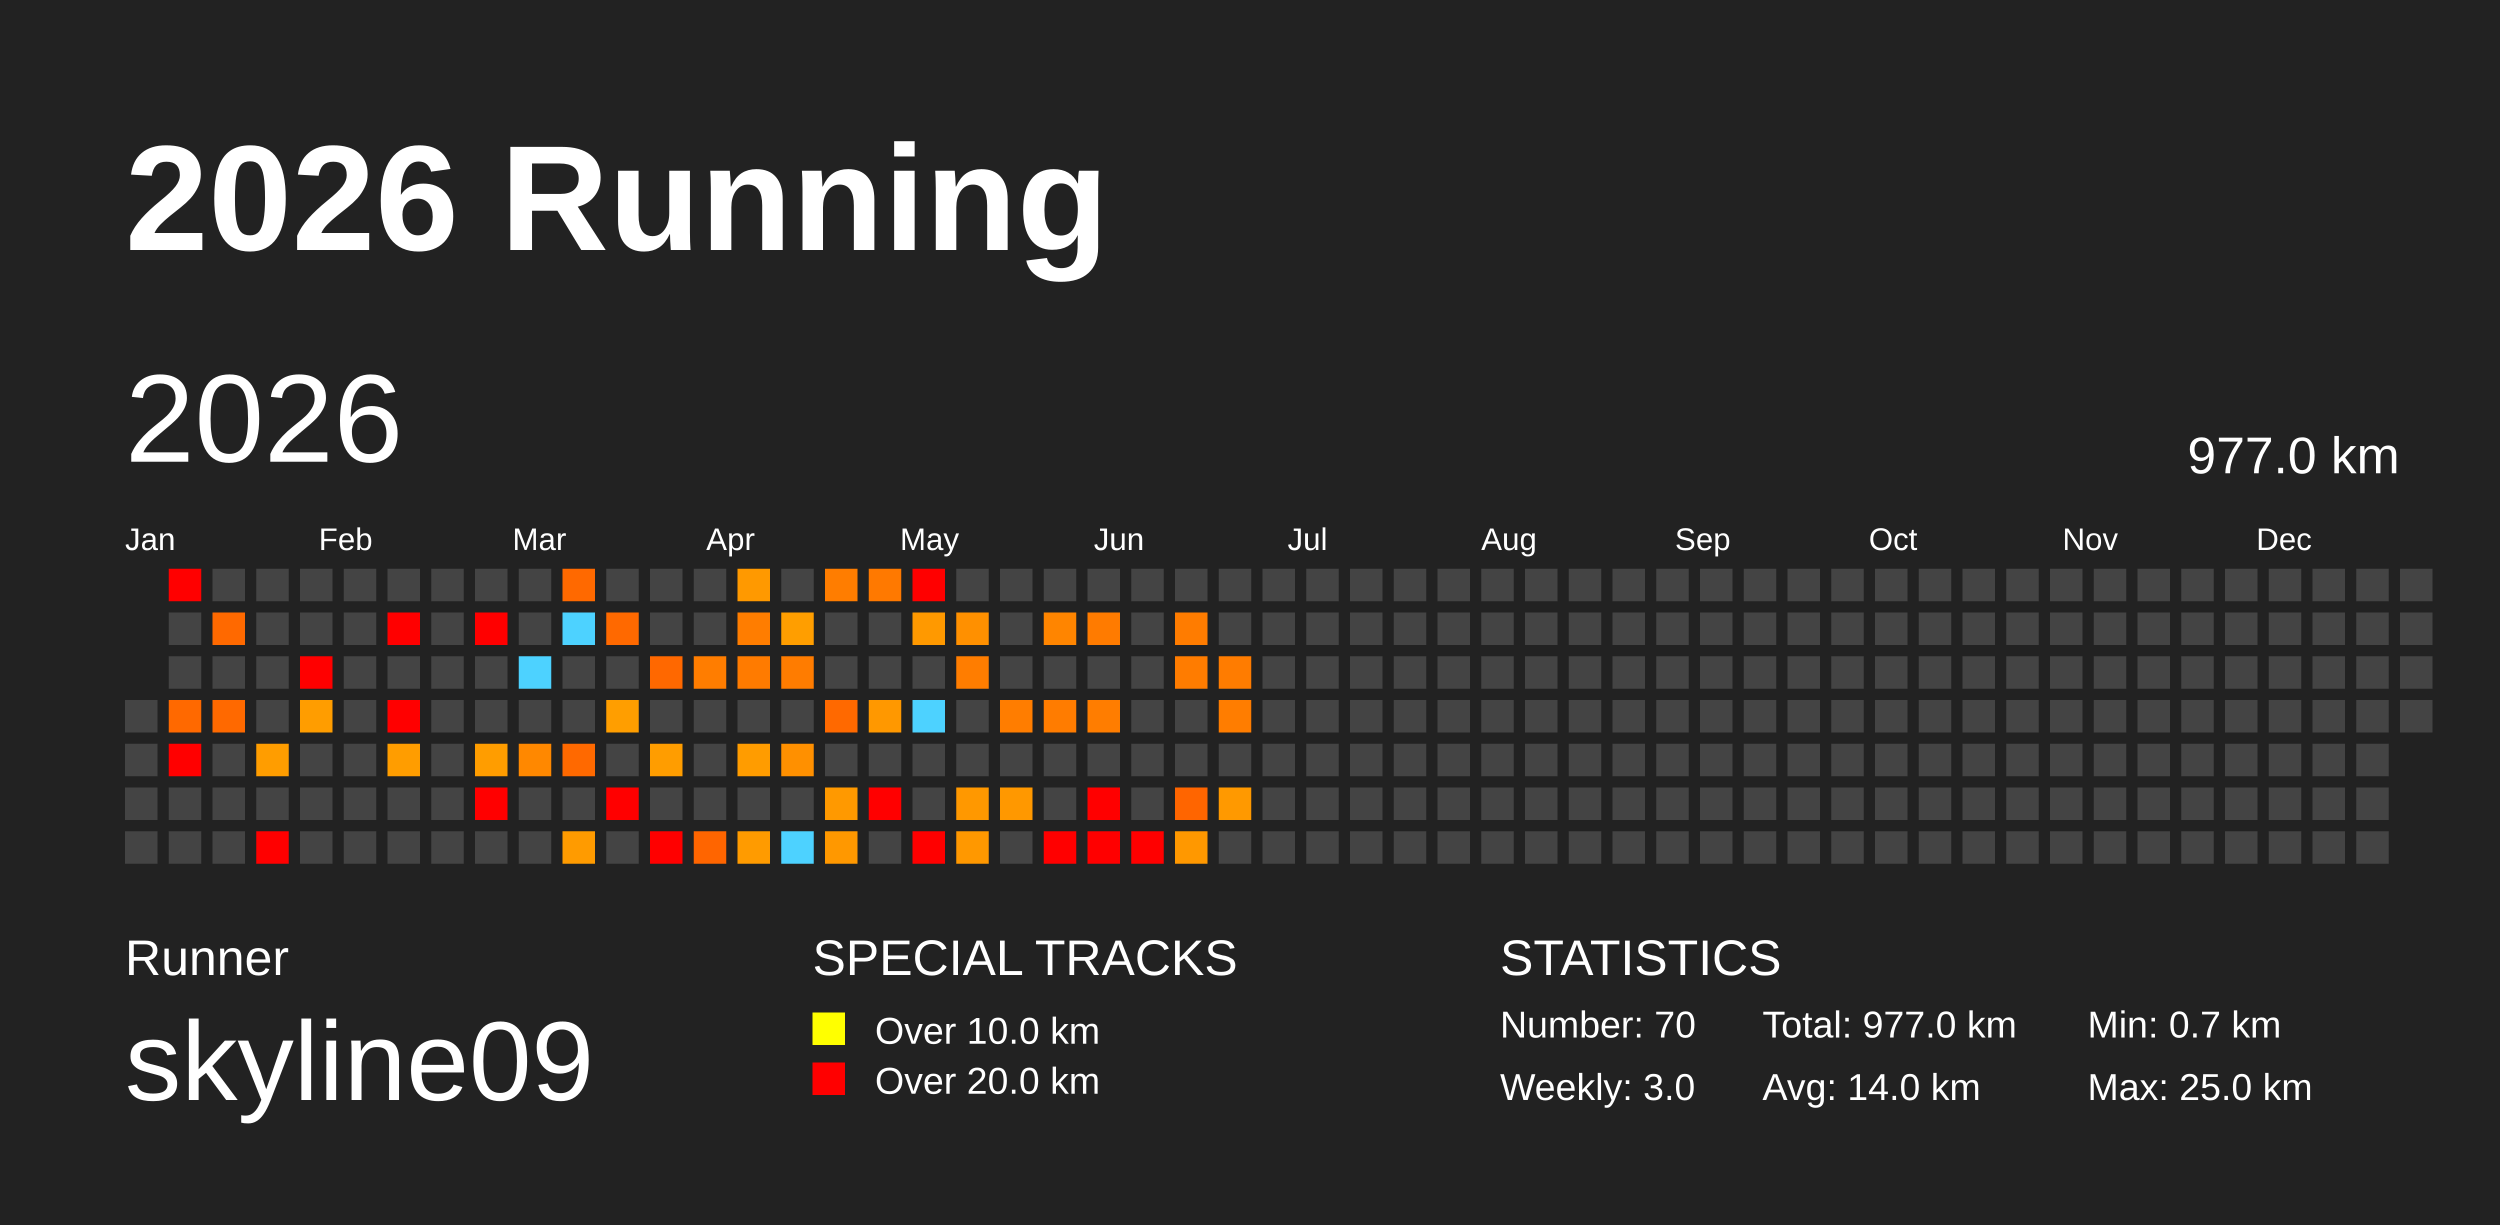
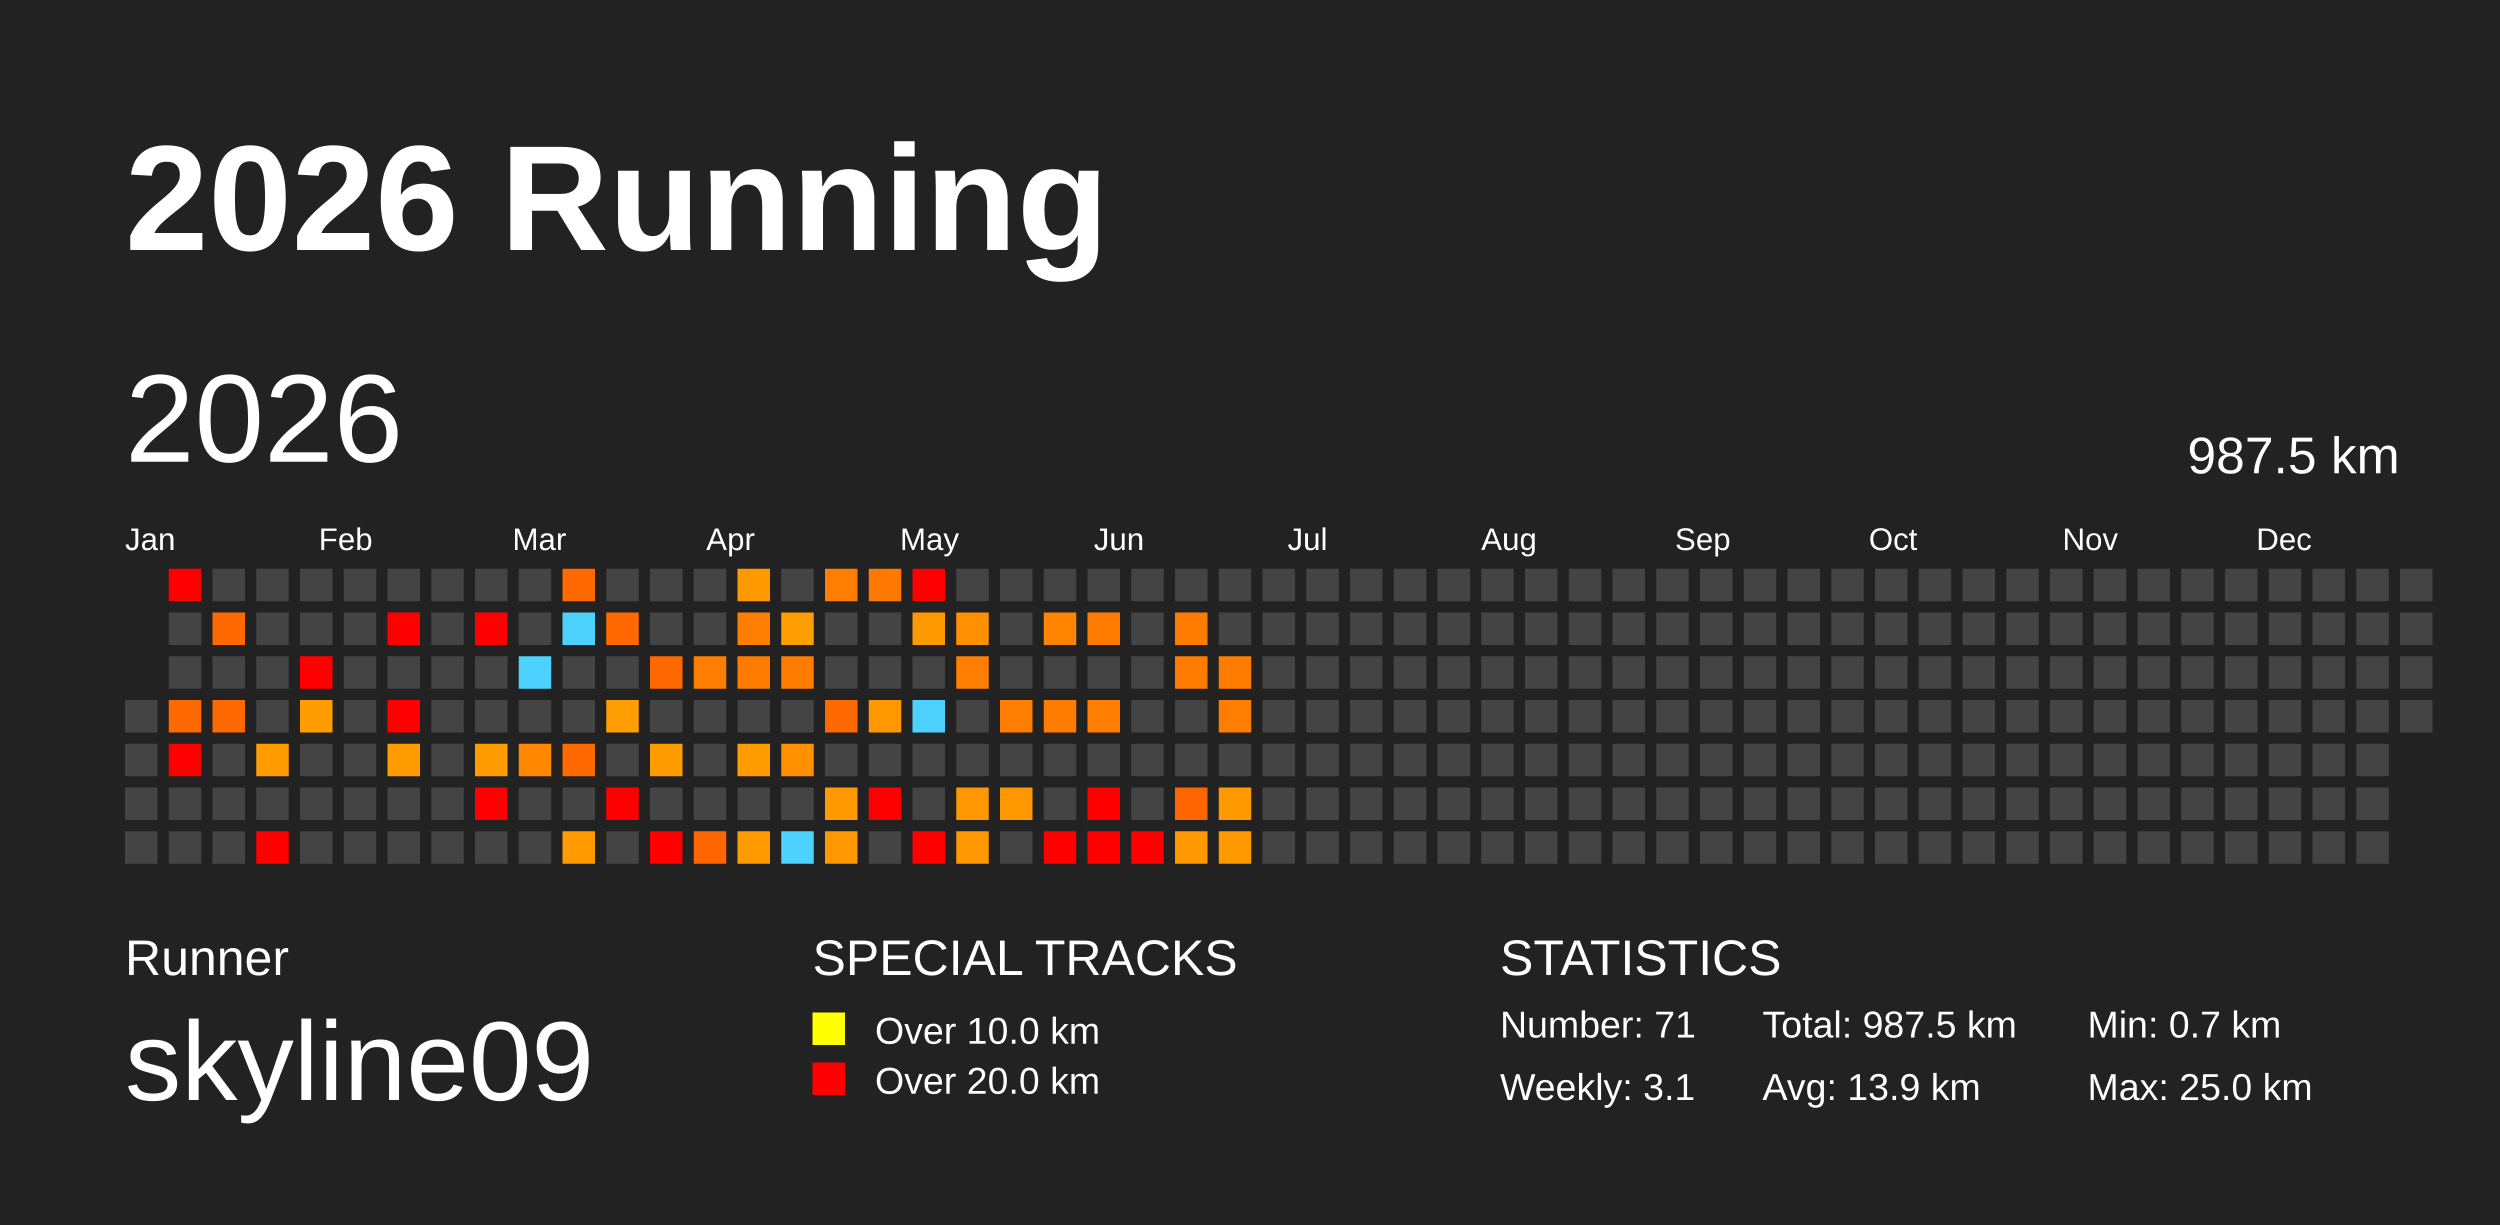
<svg xmlns="http://www.w3.org/2000/svg" baseProfile="full" height="98mm" version="1.1" viewBox="0,0,200,98" width="200mm">
  <defs />
  <rect fill="#222222" height="98" width="200" x="0" y="0" />
  <text fill="#FFFFFF" style="font-size:12px; font-family:Arial; font-weight:bold;" x="10" y="20">2026 Running</text>
  <text fill="#FFFFFF" style="font-size:4px; font-family:Arial" x="10" y="78">Runner</text>
  <text fill="#FFFFFF" style="font-size:9px; font-family:Arial" x="10" y="88">skyline09</text>
  <text fill="#FFFFFF" style="font-size:4px; font-family:Arial" x="65" y="78">SPECIAL TRACKS</text>
  <rect fill="yellow" height="2.6" width="2.6" x="65" y="81" />
  <text fill="#FFFFFF" style="font-size:3px; font-family:Arial" x="70" y="83.5">Over 10.0 km</text>
  <rect fill="red" height="2.6" width="2.6" x="65" y="85" />
  <text fill="#FFFFFF" style="font-size:3px; font-family:Arial" x="70" y="87.5">Over 20.0 km</text>
  <text fill="#FFFFFF" style="font-size:4px; font-family:Arial" x="120" y="78">STATISTICS</text>
-   <text fill="#FFFFFF" style="font-size:3px; font-family:Arial" x="120" y="83">Number: 70</text>
-   <text fill="#FFFFFF" style="font-size:3px; font-family:Arial" x="120" y="88">Weekly: 3.0</text>
-   <text fill="#FFFFFF" style="font-size:3px; font-family:Arial" x="141" y="83">Total: 977.0 km</text>
-   <text fill="#FFFFFF" style="font-size:3px; font-family:Arial" x="141" y="88">Avg: 14.0 km</text>
+   <text fill="#FFFFFF" style="font-size:3px; font-family:Arial" x="120" y="83">Number: 71</text>
+   <text fill="#FFFFFF" style="font-size:3px; font-family:Arial" x="120" y="88">Weekly: 3.1</text>
+   <text fill="#FFFFFF" style="font-size:3px; font-family:Arial" x="141" y="83">Total: 987.5 km</text>
+   <text fill="#FFFFFF" style="font-size:3px; font-family:Arial" x="141" y="88">Avg: 13.9 km</text>
  <text fill="#FFFFFF" style="font-size:3px; font-family:Arial" x="167" y="83">Min: 0.7 km</text>
  <text fill="#FFFFFF" style="font-size:3px; font-family:Arial" x="167" y="88">Max: 25.0 km</text>
  <text dominant-baseline="hanging" fill="#FFFFFF" style="font-size:10.0px; font-family:Arial;" x="10" y="30">2026</text>
-   <text dominant-baseline="hanging" fill="#FFFFFF" style="font-size:4.125px; font-family:Arial;" x="175" y="35">977.0 km</text>
+   <text dominant-baseline="hanging" fill="#FFFFFF" style="font-size:4.125px; font-family:Arial;" x="175" y="35">987.5 km</text>
  <text fill="#FFFFFF" style="font-size:2.5px; font-family:Arial" x="10.0" y="44">Jan</text>
  <text fill="#FFFFFF" style="font-size:2.5px; font-family:Arial" x="25.5" y="44">Feb</text>
  <text fill="#FFFFFF" style="font-size:2.5px; font-family:Arial" x="41.0" y="44">Mar</text>
  <text fill="#FFFFFF" style="font-size:2.5px; font-family:Arial" x="56.5" y="44">Apr</text>
  <text fill="#FFFFFF" style="font-size:2.5px; font-family:Arial" x="72.0" y="44">May</text>
  <text fill="#FFFFFF" style="font-size:2.5px; font-family:Arial" x="87.5" y="44">Jun</text>
  <text fill="#FFFFFF" style="font-size:2.5px; font-family:Arial" x="103.0" y="44">Jul</text>
  <text fill="#FFFFFF" style="font-size:2.5px; font-family:Arial" x="118.5" y="44">Aug</text>
  <text fill="#FFFFFF" style="font-size:2.5px; font-family:Arial" x="134.0" y="44">Sep</text>
  <text fill="#FFFFFF" style="font-size:2.5px; font-family:Arial" x="149.5" y="44">Oct</text>
  <text fill="#FFFFFF" style="font-size:2.5px; font-family:Arial" x="165.0" y="44">Nov</text>
  <text fill="#FFFFFF" style="font-size:2.5px; font-family:Arial" x="180.5" y="44">Dec</text>
  <rect fill="#444444" height="2.6" width="2.6" x="10.0" y="56.0" />
  <rect fill="#444444" height="2.6" width="2.6" x="10.0" y="59.5" />
  <rect fill="#444444" height="2.6" width="2.6" x="10.0" y="63.0" />
  <rect fill="#444444" height="2.6" width="2.6" x="10.0" y="66.5" />
  <rect fill="red" height="2.6" width="2.6" x="13.5" y="45.5" />
  <rect fill="#444444" height="2.6" width="2.6" x="13.5" y="49.0" />
  <rect fill="#444444" height="2.6" width="2.6" x="13.5" y="52.5" />
  <rect fill="#ff6900" height="2.6" width="2.6" x="13.5" y="56.0" />
  <rect fill="red" height="2.6" width="2.6" x="13.5" y="59.5" />
  <rect fill="#444444" height="2.6" width="2.6" x="13.5" y="63.0" />
  <rect fill="#444444" height="2.6" width="2.6" x="13.5" y="66.5" />
  <rect fill="#444444" height="2.6" width="2.6" x="17.0" y="45.5" />
  <rect fill="#ff6900" height="2.6" width="2.6" x="17.0" y="49.0" />
  <rect fill="#444444" height="2.6" width="2.6" x="17.0" y="52.5" />
  <rect fill="#ff6900" height="2.6" width="2.6" x="17.0" y="56.0" />
  <rect fill="#444444" height="2.6" width="2.6" x="17.0" y="59.5" />
  <rect fill="#444444" height="2.6" width="2.6" x="17.0" y="63.0" />
  <rect fill="#444444" height="2.6" width="2.6" x="17.0" y="66.5" />
  <rect fill="#444444" height="2.6" width="2.6" x="20.5" y="45.5" />
  <rect fill="#444444" height="2.6" width="2.6" x="20.5" y="49.0" />
  <rect fill="#444444" height="2.6" width="2.6" x="20.5" y="52.5" />
  <rect fill="#444444" height="2.6" width="2.6" x="20.5" y="56.0" />
  <rect fill="#ff9d00" height="2.6" width="2.6" x="20.5" y="59.5" />
  <rect fill="#444444" height="2.6" width="2.6" x="20.5" y="63.0" />
  <rect fill="red" height="2.6" width="2.6" x="20.5" y="66.5" />
  <rect fill="#444444" height="2.6" width="2.6" x="24.0" y="45.5" />
  <rect fill="#444444" height="2.6" width="2.6" x="24.0" y="49.0" />
  <rect fill="red" height="2.6" width="2.6" x="24.0" y="52.5" />
  <rect fill="#ff9d00" height="2.6" width="2.6" x="24.0" y="56.0" />
  <rect fill="#444444" height="2.6" width="2.6" x="24.0" y="59.5" />
  <rect fill="#444444" height="2.6" width="2.6" x="24.0" y="63.0" />
  <rect fill="#444444" height="2.6" width="2.6" x="24.0" y="66.5" />
  <rect fill="#444444" height="2.6" width="2.6" x="27.5" y="45.5" />
  <rect fill="#444444" height="2.6" width="2.6" x="27.5" y="49.0" />
  <rect fill="#444444" height="2.6" width="2.6" x="27.5" y="52.5" />
  <rect fill="#444444" height="2.6" width="2.6" x="27.5" y="56.0" />
  <rect fill="#444444" height="2.6" width="2.6" x="27.5" y="59.5" />
  <rect fill="#444444" height="2.6" width="2.6" x="27.5" y="63.0" />
  <rect fill="#444444" height="2.6" width="2.6" x="27.5" y="66.5" />
  <rect fill="#444444" height="2.6" width="2.6" x="31.0" y="45.5" />
  <rect fill="red" height="2.6" width="2.6" x="31.0" y="49.0" />
  <rect fill="#444444" height="2.6" width="2.6" x="31.0" y="52.5" />
  <rect fill="red" height="2.6" width="2.6" x="31.0" y="56.0" />
  <rect fill="#ff9d00" height="2.6" width="2.6" x="31.0" y="59.5" />
  <rect fill="#444444" height="2.6" width="2.6" x="31.0" y="63.0" />
  <rect fill="#444444" height="2.6" width="2.6" x="31.0" y="66.5" />
  <rect fill="#444444" height="2.6" width="2.6" x="34.5" y="45.5" />
  <rect fill="#444444" height="2.6" width="2.6" x="34.5" y="49.0" />
  <rect fill="#444444" height="2.6" width="2.6" x="34.5" y="52.5" />
  <rect fill="#444444" height="2.6" width="2.6" x="34.5" y="56.0" />
  <rect fill="#444444" height="2.6" width="2.6" x="34.5" y="59.5" />
  <rect fill="#444444" height="2.6" width="2.6" x="34.5" y="63.0" />
  <rect fill="#444444" height="2.6" width="2.6" x="34.5" y="66.5" />
  <rect fill="#444444" height="2.6" width="2.6" x="38.0" y="45.5" />
  <rect fill="red" height="2.6" width="2.6" x="38.0" y="49.0" />
  <rect fill="#444444" height="2.6" width="2.6" x="38.0" y="52.5" />
  <rect fill="#444444" height="2.6" width="2.6" x="38.0" y="56.0" />
  <rect fill="#ff9d00" height="2.6" width="2.6" x="38.0" y="59.5" />
  <rect fill="red" height="2.6" width="2.6" x="38.0" y="63.0" />
  <rect fill="#444444" height="2.6" width="2.6" x="38.0" y="66.5" />
  <rect fill="#444444" height="2.6" width="2.6" x="41.5" y="45.5" />
  <rect fill="#444444" height="2.6" width="2.6" x="41.5" y="49.0" />
  <rect fill="#4dd2ff" height="2.6" width="2.6" x="41.5" y="52.5" />
  <rect fill="#444444" height="2.6" width="2.6" x="41.5" y="56.0" />
  <rect fill="#ff8800" height="2.6" width="2.6" x="41.5" y="59.5" />
  <rect fill="#444444" height="2.6" width="2.6" x="41.5" y="63.0" />
  <rect fill="#444444" height="2.6" width="2.6" x="41.5" y="66.5" />
  <rect fill="#ff6900" height="2.6" width="2.6" x="45.0" y="45.5" />
  <rect fill="#4dd2ff" height="2.6" width="2.6" x="45.0" y="49.0" />
  <rect fill="#444444" height="2.6" width="2.6" x="45.0" y="52.5" />
  <rect fill="#444444" height="2.6" width="2.6" x="45.0" y="56.0" />
  <rect fill="#ff6900" height="2.6" width="2.6" x="45.0" y="59.5" />
  <rect fill="#444444" height="2.6" width="2.6" x="45.0" y="63.0" />
  <rect fill="#ff9b00" height="2.6" width="2.6" x="45.0" y="66.5" />
  <rect fill="#444444" height="2.6" width="2.6" x="48.5" y="45.5" />
  <rect fill="#ff6900" height="2.6" width="2.6" x="48.5" y="49.0" />
  <rect fill="#444444" height="2.6" width="2.6" x="48.5" y="52.5" />
  <rect fill="#ff9e00" height="2.6" width="2.6" x="48.5" y="56.0" />
  <rect fill="#444444" height="2.6" width="2.6" x="48.5" y="59.5" />
  <rect fill="red" height="2.6" width="2.6" x="48.5" y="63.0" />
  <rect fill="#444444" height="2.6" width="2.6" x="48.5" y="66.5" />
  <rect fill="#444444" height="2.6" width="2.6" x="52.0" y="45.5" />
  <rect fill="#444444" height="2.6" width="2.6" x="52.0" y="49.0" />
  <rect fill="#ff6800" height="2.6" width="2.6" x="52.0" y="52.5" />
  <rect fill="#444444" height="2.6" width="2.6" x="52.0" y="56.0" />
  <rect fill="#ff9d00" height="2.6" width="2.6" x="52.0" y="59.5" />
  <rect fill="#444444" height="2.6" width="2.6" x="52.0" y="63.0" />
  <rect fill="red" height="2.6" width="2.6" x="52.0" y="66.5" />
  <rect fill="#444444" height="2.6" width="2.6" x="55.5" y="45.5" />
  <rect fill="#444444" height="2.6" width="2.6" x="55.5" y="49.0" />
  <rect fill="#ff7d00" height="2.6" width="2.6" x="55.5" y="52.5" />
  <rect fill="#444444" height="2.6" width="2.6" x="55.5" y="56.0" />
  <rect fill="#444444" height="2.6" width="2.6" x="55.5" y="59.5" />
  <rect fill="#444444" height="2.6" width="2.6" x="55.5" y="63.0" />
  <rect fill="#ff6500" height="2.6" width="2.6" x="55.5" y="66.5" />
  <rect fill="#ff9900" height="2.6" width="2.6" x="59.0" y="45.5" />
  <rect fill="#ff7d00" height="2.6" width="2.6" x="59.0" y="49.0" />
  <rect fill="#ff7b00" height="2.6" width="2.6" x="59.0" y="52.5" />
  <rect fill="#444444" height="2.6" width="2.6" x="59.0" y="56.0" />
  <rect fill="#ff9c00" height="2.6" width="2.6" x="59.0" y="59.5" />
  <rect fill="#444444" height="2.6" width="2.6" x="59.0" y="63.0" />
  <rect fill="#ff9b00" height="2.6" width="2.6" x="59.0" y="66.5" />
  <rect fill="#444444" height="2.6" width="2.6" x="62.5" y="45.5" />
  <rect fill="#ff9e00" height="2.6" width="2.6" x="62.5" y="49.0" />
  <rect fill="#ff7c00" height="2.6" width="2.6" x="62.5" y="52.5" />
  <rect fill="#444444" height="2.6" width="2.6" x="62.5" y="56.0" />
  <rect fill="#ff9000" height="2.6" width="2.6" x="62.5" y="59.5" />
  <rect fill="#444444" height="2.6" width="2.6" x="62.5" y="63.0" />
  <rect fill="#4dd2ff" height="2.6" width="2.6" x="62.5" y="66.5" />
  <rect fill="#ff7d00" height="2.6" width="2.6" x="66.0" y="45.5" />
  <rect fill="#444444" height="2.6" width="2.6" x="66.0" y="49.0" />
  <rect fill="#444444" height="2.6" width="2.6" x="66.0" y="52.5" />
  <rect fill="#ff6900" height="2.6" width="2.6" x="66.0" y="56.0" />
  <rect fill="#444444" height="2.6" width="2.6" x="66.0" y="59.5" />
  <rect fill="#ff9900" height="2.6" width="2.6" x="66.0" y="63.0" />
  <rect fill="#ff9800" height="2.6" width="2.6" x="66.0" y="66.5" />
  <rect fill="#ff7900" height="2.6" width="2.6" x="69.5" y="45.5" />
  <rect fill="#444444" height="2.6" width="2.6" x="69.5" y="49.0" />
  <rect fill="#444444" height="2.6" width="2.6" x="69.5" y="52.5" />
  <rect fill="#ff9800" height="2.6" width="2.6" x="69.5" y="56.0" />
  <rect fill="#444444" height="2.6" width="2.6" x="69.5" y="59.5" />
  <rect fill="red" height="2.6" width="2.6" x="69.5" y="63.0" />
  <rect fill="#444444" height="2.6" width="2.6" x="69.5" y="66.5" />
  <rect fill="red" height="2.6" width="2.6" x="73.0" y="45.5" />
  <rect fill="#ff9900" height="2.6" width="2.6" x="73.0" y="49.0" />
  <rect fill="#444444" height="2.6" width="2.6" x="73.0" y="52.5" />
  <rect fill="#4dd2ff" height="2.6" width="2.6" x="73.0" y="56.0" />
  <rect fill="#444444" height="2.6" width="2.6" x="73.0" y="59.5" />
  <rect fill="#444444" height="2.6" width="2.6" x="73.0" y="63.0" />
  <rect fill="red" height="2.6" width="2.6" x="73.0" y="66.5" />
  <rect fill="#444444" height="2.6" width="2.6" x="76.5" y="45.5" />
  <rect fill="#ff9000" height="2.6" width="2.6" x="76.5" y="49.0" />
  <rect fill="#ff7d00" height="2.6" width="2.6" x="76.5" y="52.5" />
  <rect fill="#444444" height="2.6" width="2.6" x="76.5" y="56.0" />
  <rect fill="#444444" height="2.6" width="2.6" x="76.5" y="59.5" />
  <rect fill="#ff9800" height="2.6" width="2.6" x="76.5" y="63.0" />
  <rect fill="#ff9800" height="2.6" width="2.6" x="76.5" y="66.5" />
  <rect fill="#444444" height="2.6" width="2.6" x="80.0" y="45.5" />
  <rect fill="#444444" height="2.6" width="2.6" x="80.0" y="49.0" />
  <rect fill="#444444" height="2.6" width="2.6" x="80.0" y="52.5" />
  <rect fill="#ff7d00" height="2.6" width="2.6" x="80.0" y="56.0" />
  <rect fill="#444444" height="2.6" width="2.6" x="80.0" y="59.5" />
  <rect fill="#ff9800" height="2.6" width="2.6" x="80.0" y="63.0" />
  <rect fill="#444444" height="2.6" width="2.6" x="80.0" y="66.5" />
  <rect fill="#444444" height="2.6" width="2.6" x="83.5" y="45.5" />
  <rect fill="#ff8500" height="2.6" width="2.6" x="83.5" y="49.0" />
  <rect fill="#444444" height="2.6" width="2.6" x="83.5" y="52.5" />
  <rect fill="#ff7c00" height="2.6" width="2.6" x="83.5" y="56.0" />
  <rect fill="#444444" height="2.6" width="2.6" x="83.5" y="59.5" />
  <rect fill="#444444" height="2.6" width="2.6" x="83.5" y="63.0" />
  <rect fill="red" height="2.6" width="2.6" x="83.5" y="66.5" />
  <rect fill="#444444" height="2.6" width="2.6" x="87.0" y="45.5" />
  <rect fill="#ff7b00" height="2.6" width="2.6" x="87.0" y="49.0" />
  <rect fill="#444444" height="2.6" width="2.6" x="87.0" y="52.5" />
  <rect fill="#ff7d00" height="2.6" width="2.6" x="87.0" y="56.0" />
  <rect fill="#444444" height="2.6" width="2.6" x="87.0" y="59.5" />
  <rect fill="red" height="2.6" width="2.6" x="87.0" y="63.0" />
  <rect fill="red" height="2.6" width="2.6" x="87.0" y="66.5" />
  <rect fill="#444444" height="2.6" width="2.6" x="90.5" y="45.5" />
  <rect fill="#444444" height="2.6" width="2.6" x="90.5" y="49.0" />
  <rect fill="#444444" height="2.6" width="2.6" x="90.5" y="52.5" />
  <rect fill="#444444" height="2.6" width="2.6" x="90.5" y="56.0" />
  <rect fill="#444444" height="2.6" width="2.6" x="90.5" y="59.5" />
  <rect fill="#444444" height="2.6" width="2.6" x="90.5" y="63.0" />
  <rect fill="red" height="2.6" width="2.6" x="90.5" y="66.5" />
  <rect fill="#444444" height="2.6" width="2.6" x="94.0" y="45.5" />
  <rect fill="#ff7c00" height="2.6" width="2.6" x="94.0" y="49.0" />
  <rect fill="#ff7c00" height="2.6" width="2.6" x="94.0" y="52.5" />
  <rect fill="#444444" height="2.6" width="2.6" x="94.0" y="56.0" />
  <rect fill="#444444" height="2.6" width="2.6" x="94.0" y="59.5" />
  <rect fill="#ff6500" height="2.6" width="2.6" x="94.0" y="63.0" />
  <rect fill="#ff9800" height="2.6" width="2.6" x="94.0" y="66.5" />
  <rect fill="#444444" height="2.6" width="2.6" x="97.5" y="45.5" />
  <rect fill="#444444" height="2.6" width="2.6" x="97.5" y="49.0" />
  <rect fill="#ff7c00" height="2.6" width="2.6" x="97.5" y="52.5" />
  <rect fill="#ff7d00" height="2.6" width="2.6" x="97.5" y="56.0" />
  <rect fill="#444444" height="2.6" width="2.6" x="97.5" y="59.5" />
  <rect fill="#ff9900" height="2.6" width="2.6" x="97.5" y="63.0" />
-   <rect fill="#444444" height="2.6" width="2.6" x="97.5" y="66.5" />
+   <rect fill="#ff9900" height="2.6" width="2.6" x="97.5" y="66.5" />
  <rect fill="#444444" height="2.6" width="2.6" x="101.0" y="45.5" />
  <rect fill="#444444" height="2.6" width="2.6" x="101.0" y="49.0" />
  <rect fill="#444444" height="2.6" width="2.6" x="101.0" y="52.5" />
  <rect fill="#444444" height="2.6" width="2.6" x="101.0" y="56.0" />
  <rect fill="#444444" height="2.6" width="2.6" x="101.0" y="59.5" />
  <rect fill="#444444" height="2.6" width="2.6" x="101.0" y="63.0" />
  <rect fill="#444444" height="2.6" width="2.6" x="101.0" y="66.5" />
  <rect fill="#444444" height="2.6" width="2.6" x="104.5" y="45.5" />
  <rect fill="#444444" height="2.6" width="2.6" x="104.5" y="49.0" />
  <rect fill="#444444" height="2.6" width="2.6" x="104.5" y="52.5" />
  <rect fill="#444444" height="2.6" width="2.6" x="104.5" y="56.0" />
  <rect fill="#444444" height="2.6" width="2.6" x="104.5" y="59.5" />
  <rect fill="#444444" height="2.6" width="2.6" x="104.5" y="63.0" />
  <rect fill="#444444" height="2.6" width="2.6" x="104.5" y="66.5" />
  <rect fill="#444444" height="2.6" width="2.6" x="108.0" y="45.5" />
  <rect fill="#444444" height="2.6" width="2.6" x="108.0" y="49.0" />
  <rect fill="#444444" height="2.6" width="2.6" x="108.0" y="52.5" />
  <rect fill="#444444" height="2.6" width="2.6" x="108.0" y="56.0" />
  <rect fill="#444444" height="2.6" width="2.6" x="108.0" y="59.5" />
  <rect fill="#444444" height="2.6" width="2.6" x="108.0" y="63.0" />
  <rect fill="#444444" height="2.6" width="2.6" x="108.0" y="66.5" />
  <rect fill="#444444" height="2.6" width="2.6" x="111.5" y="45.5" />
  <rect fill="#444444" height="2.6" width="2.6" x="111.5" y="49.0" />
  <rect fill="#444444" height="2.6" width="2.6" x="111.5" y="52.5" />
  <rect fill="#444444" height="2.6" width="2.6" x="111.5" y="56.0" />
  <rect fill="#444444" height="2.6" width="2.6" x="111.5" y="59.5" />
  <rect fill="#444444" height="2.6" width="2.6" x="111.5" y="63.0" />
  <rect fill="#444444" height="2.6" width="2.6" x="111.5" y="66.5" />
  <rect fill="#444444" height="2.6" width="2.6" x="115.0" y="45.5" />
  <rect fill="#444444" height="2.6" width="2.6" x="115.0" y="49.0" />
  <rect fill="#444444" height="2.6" width="2.6" x="115.0" y="52.5" />
  <rect fill="#444444" height="2.6" width="2.6" x="115.0" y="56.0" />
  <rect fill="#444444" height="2.6" width="2.6" x="115.0" y="59.5" />
  <rect fill="#444444" height="2.6" width="2.6" x="115.0" y="63.0" />
  <rect fill="#444444" height="2.6" width="2.6" x="115.0" y="66.5" />
  <rect fill="#444444" height="2.6" width="2.6" x="118.5" y="45.5" />
  <rect fill="#444444" height="2.6" width="2.6" x="118.5" y="49.0" />
  <rect fill="#444444" height="2.6" width="2.6" x="118.5" y="52.5" />
  <rect fill="#444444" height="2.6" width="2.6" x="118.5" y="56.0" />
  <rect fill="#444444" height="2.6" width="2.6" x="118.5" y="59.5" />
  <rect fill="#444444" height="2.6" width="2.6" x="118.5" y="63.0" />
  <rect fill="#444444" height="2.6" width="2.6" x="118.5" y="66.5" />
  <rect fill="#444444" height="2.6" width="2.6" x="122.0" y="45.5" />
  <rect fill="#444444" height="2.6" width="2.6" x="122.0" y="49.0" />
  <rect fill="#444444" height="2.6" width="2.6" x="122.0" y="52.5" />
  <rect fill="#444444" height="2.6" width="2.6" x="122.0" y="56.0" />
  <rect fill="#444444" height="2.6" width="2.6" x="122.0" y="59.5" />
  <rect fill="#444444" height="2.6" width="2.6" x="122.0" y="63.0" />
  <rect fill="#444444" height="2.6" width="2.6" x="122.0" y="66.5" />
  <rect fill="#444444" height="2.6" width="2.6" x="125.5" y="45.5" />
  <rect fill="#444444" height="2.6" width="2.6" x="125.5" y="49.0" />
  <rect fill="#444444" height="2.6" width="2.6" x="125.5" y="52.5" />
  <rect fill="#444444" height="2.6" width="2.6" x="125.5" y="56.0" />
  <rect fill="#444444" height="2.6" width="2.6" x="125.5" y="59.5" />
  <rect fill="#444444" height="2.6" width="2.6" x="125.5" y="63.0" />
  <rect fill="#444444" height="2.6" width="2.6" x="125.5" y="66.5" />
  <rect fill="#444444" height="2.6" width="2.6" x="129.0" y="45.5" />
  <rect fill="#444444" height="2.6" width="2.6" x="129.0" y="49.0" />
  <rect fill="#444444" height="2.6" width="2.6" x="129.0" y="52.5" />
  <rect fill="#444444" height="2.6" width="2.6" x="129.0" y="56.0" />
  <rect fill="#444444" height="2.6" width="2.6" x="129.0" y="59.5" />
  <rect fill="#444444" height="2.6" width="2.6" x="129.0" y="63.0" />
  <rect fill="#444444" height="2.6" width="2.6" x="129.0" y="66.5" />
  <rect fill="#444444" height="2.6" width="2.6" x="132.5" y="45.5" />
  <rect fill="#444444" height="2.6" width="2.6" x="132.5" y="49.0" />
  <rect fill="#444444" height="2.6" width="2.6" x="132.5" y="52.5" />
  <rect fill="#444444" height="2.6" width="2.6" x="132.5" y="56.0" />
  <rect fill="#444444" height="2.6" width="2.6" x="132.5" y="59.5" />
  <rect fill="#444444" height="2.6" width="2.6" x="132.5" y="63.0" />
  <rect fill="#444444" height="2.6" width="2.6" x="132.5" y="66.5" />
  <rect fill="#444444" height="2.6" width="2.6" x="136.0" y="45.5" />
  <rect fill="#444444" height="2.6" width="2.6" x="136.0" y="49.0" />
  <rect fill="#444444" height="2.6" width="2.6" x="136.0" y="52.5" />
  <rect fill="#444444" height="2.6" width="2.6" x="136.0" y="56.0" />
  <rect fill="#444444" height="2.6" width="2.6" x="136.0" y="59.5" />
  <rect fill="#444444" height="2.6" width="2.6" x="136.0" y="63.0" />
  <rect fill="#444444" height="2.6" width="2.6" x="136.0" y="66.5" />
  <rect fill="#444444" height="2.6" width="2.6" x="139.5" y="45.5" />
  <rect fill="#444444" height="2.6" width="2.6" x="139.5" y="49.0" />
  <rect fill="#444444" height="2.6" width="2.6" x="139.5" y="52.5" />
  <rect fill="#444444" height="2.6" width="2.6" x="139.5" y="56.0" />
  <rect fill="#444444" height="2.6" width="2.6" x="139.5" y="59.5" />
  <rect fill="#444444" height="2.6" width="2.6" x="139.5" y="63.0" />
  <rect fill="#444444" height="2.6" width="2.6" x="139.5" y="66.5" />
  <rect fill="#444444" height="2.6" width="2.6" x="143.0" y="45.5" />
  <rect fill="#444444" height="2.6" width="2.6" x="143.0" y="49.0" />
  <rect fill="#444444" height="2.6" width="2.6" x="143.0" y="52.5" />
  <rect fill="#444444" height="2.6" width="2.6" x="143.0" y="56.0" />
  <rect fill="#444444" height="2.6" width="2.6" x="143.0" y="59.5" />
  <rect fill="#444444" height="2.6" width="2.6" x="143.0" y="63.0" />
  <rect fill="#444444" height="2.6" width="2.6" x="143.0" y="66.5" />
  <rect fill="#444444" height="2.6" width="2.6" x="146.5" y="45.5" />
  <rect fill="#444444" height="2.6" width="2.6" x="146.5" y="49.0" />
  <rect fill="#444444" height="2.6" width="2.6" x="146.5" y="52.5" />
  <rect fill="#444444" height="2.6" width="2.6" x="146.5" y="56.0" />
  <rect fill="#444444" height="2.6" width="2.6" x="146.5" y="59.5" />
  <rect fill="#444444" height="2.6" width="2.6" x="146.5" y="63.0" />
  <rect fill="#444444" height="2.6" width="2.6" x="146.5" y="66.5" />
  <rect fill="#444444" height="2.6" width="2.6" x="150.0" y="45.5" />
  <rect fill="#444444" height="2.6" width="2.6" x="150.0" y="49.0" />
  <rect fill="#444444" height="2.6" width="2.6" x="150.0" y="52.5" />
  <rect fill="#444444" height="2.6" width="2.6" x="150.0" y="56.0" />
  <rect fill="#444444" height="2.6" width="2.6" x="150.0" y="59.5" />
  <rect fill="#444444" height="2.6" width="2.6" x="150.0" y="63.0" />
  <rect fill="#444444" height="2.6" width="2.6" x="150.0" y="66.5" />
  <rect fill="#444444" height="2.6" width="2.6" x="153.5" y="45.5" />
  <rect fill="#444444" height="2.6" width="2.6" x="153.5" y="49.0" />
  <rect fill="#444444" height="2.6" width="2.6" x="153.5" y="52.5" />
  <rect fill="#444444" height="2.6" width="2.6" x="153.5" y="56.0" />
  <rect fill="#444444" height="2.6" width="2.6" x="153.5" y="59.5" />
  <rect fill="#444444" height="2.6" width="2.6" x="153.5" y="63.0" />
  <rect fill="#444444" height="2.6" width="2.6" x="153.5" y="66.5" />
  <rect fill="#444444" height="2.6" width="2.6" x="157.0" y="45.5" />
  <rect fill="#444444" height="2.6" width="2.6" x="157.0" y="49.0" />
  <rect fill="#444444" height="2.6" width="2.6" x="157.0" y="52.5" />
  <rect fill="#444444" height="2.6" width="2.6" x="157.0" y="56.0" />
  <rect fill="#444444" height="2.6" width="2.6" x="157.0" y="59.5" />
  <rect fill="#444444" height="2.6" width="2.6" x="157.0" y="63.0" />
  <rect fill="#444444" height="2.6" width="2.6" x="157.0" y="66.5" />
  <rect fill="#444444" height="2.6" width="2.6" x="160.5" y="45.5" />
  <rect fill="#444444" height="2.6" width="2.6" x="160.5" y="49.0" />
  <rect fill="#444444" height="2.6" width="2.6" x="160.5" y="52.5" />
  <rect fill="#444444" height="2.6" width="2.6" x="160.5" y="56.0" />
  <rect fill="#444444" height="2.6" width="2.6" x="160.5" y="59.5" />
  <rect fill="#444444" height="2.6" width="2.6" x="160.5" y="63.0" />
  <rect fill="#444444" height="2.6" width="2.6" x="160.5" y="66.5" />
  <rect fill="#444444" height="2.6" width="2.6" x="164.0" y="45.5" />
  <rect fill="#444444" height="2.6" width="2.6" x="164.0" y="49.0" />
  <rect fill="#444444" height="2.6" width="2.6" x="164.0" y="52.5" />
  <rect fill="#444444" height="2.6" width="2.6" x="164.0" y="56.0" />
  <rect fill="#444444" height="2.6" width="2.6" x="164.0" y="59.5" />
  <rect fill="#444444" height="2.6" width="2.6" x="164.0" y="63.0" />
  <rect fill="#444444" height="2.6" width="2.6" x="164.0" y="66.5" />
  <rect fill="#444444" height="2.6" width="2.6" x="167.5" y="45.5" />
  <rect fill="#444444" height="2.6" width="2.6" x="167.5" y="49.0" />
  <rect fill="#444444" height="2.6" width="2.6" x="167.5" y="52.5" />
  <rect fill="#444444" height="2.6" width="2.6" x="167.5" y="56.0" />
  <rect fill="#444444" height="2.6" width="2.6" x="167.5" y="59.5" />
  <rect fill="#444444" height="2.6" width="2.6" x="167.5" y="63.0" />
  <rect fill="#444444" height="2.6" width="2.6" x="167.5" y="66.5" />
  <rect fill="#444444" height="2.6" width="2.6" x="171.0" y="45.5" />
  <rect fill="#444444" height="2.6" width="2.6" x="171.0" y="49.0" />
  <rect fill="#444444" height="2.6" width="2.6" x="171.0" y="52.5" />
  <rect fill="#444444" height="2.6" width="2.6" x="171.0" y="56.0" />
  <rect fill="#444444" height="2.6" width="2.6" x="171.0" y="59.5" />
  <rect fill="#444444" height="2.6" width="2.6" x="171.0" y="63.0" />
  <rect fill="#444444" height="2.6" width="2.6" x="171.0" y="66.5" />
  <rect fill="#444444" height="2.6" width="2.6" x="174.5" y="45.5" />
  <rect fill="#444444" height="2.6" width="2.6" x="174.5" y="49.0" />
  <rect fill="#444444" height="2.6" width="2.6" x="174.5" y="52.5" />
  <rect fill="#444444" height="2.6" width="2.6" x="174.5" y="56.0" />
  <rect fill="#444444" height="2.6" width="2.6" x="174.5" y="59.5" />
  <rect fill="#444444" height="2.6" width="2.6" x="174.5" y="63.0" />
  <rect fill="#444444" height="2.6" width="2.6" x="174.5" y="66.5" />
  <rect fill="#444444" height="2.6" width="2.6" x="178.0" y="45.5" />
  <rect fill="#444444" height="2.6" width="2.6" x="178.0" y="49.0" />
  <rect fill="#444444" height="2.6" width="2.6" x="178.0" y="52.5" />
  <rect fill="#444444" height="2.6" width="2.6" x="178.0" y="56.0" />
  <rect fill="#444444" height="2.6" width="2.6" x="178.0" y="59.5" />
  <rect fill="#444444" height="2.6" width="2.6" x="178.0" y="63.0" />
  <rect fill="#444444" height="2.6" width="2.6" x="178.0" y="66.5" />
  <rect fill="#444444" height="2.6" width="2.6" x="181.5" y="45.5" />
  <rect fill="#444444" height="2.6" width="2.6" x="181.5" y="49.0" />
  <rect fill="#444444" height="2.6" width="2.6" x="181.5" y="52.5" />
  <rect fill="#444444" height="2.6" width="2.6" x="181.5" y="56.0" />
  <rect fill="#444444" height="2.6" width="2.6" x="181.5" y="59.5" />
  <rect fill="#444444" height="2.6" width="2.6" x="181.5" y="63.0" />
  <rect fill="#444444" height="2.6" width="2.6" x="181.5" y="66.5" />
  <rect fill="#444444" height="2.6" width="2.6" x="185.0" y="45.5" />
  <rect fill="#444444" height="2.6" width="2.6" x="185.0" y="49.0" />
  <rect fill="#444444" height="2.6" width="2.6" x="185.0" y="52.5" />
  <rect fill="#444444" height="2.6" width="2.6" x="185.0" y="56.0" />
  <rect fill="#444444" height="2.6" width="2.6" x="185.0" y="59.5" />
  <rect fill="#444444" height="2.6" width="2.6" x="185.0" y="63.0" />
  <rect fill="#444444" height="2.6" width="2.6" x="185.0" y="66.5" />
  <rect fill="#444444" height="2.6" width="2.6" x="188.5" y="45.5" />
  <rect fill="#444444" height="2.6" width="2.6" x="188.5" y="49.0" />
  <rect fill="#444444" height="2.6" width="2.6" x="188.5" y="52.5" />
  <rect fill="#444444" height="2.6" width="2.6" x="188.5" y="56.0" />
  <rect fill="#444444" height="2.6" width="2.6" x="188.5" y="59.5" />
  <rect fill="#444444" height="2.6" width="2.6" x="188.5" y="63.0" />
  <rect fill="#444444" height="2.6" width="2.6" x="188.5" y="66.5" />
  <rect fill="#444444" height="2.6" width="2.6" x="192.0" y="45.5" />
  <rect fill="#444444" height="2.6" width="2.6" x="192.0" y="49.0" />
  <rect fill="#444444" height="2.6" width="2.6" x="192.0" y="52.5" />
  <rect fill="#444444" height="2.6" width="2.6" x="192.0" y="56.0" />
</svg>
